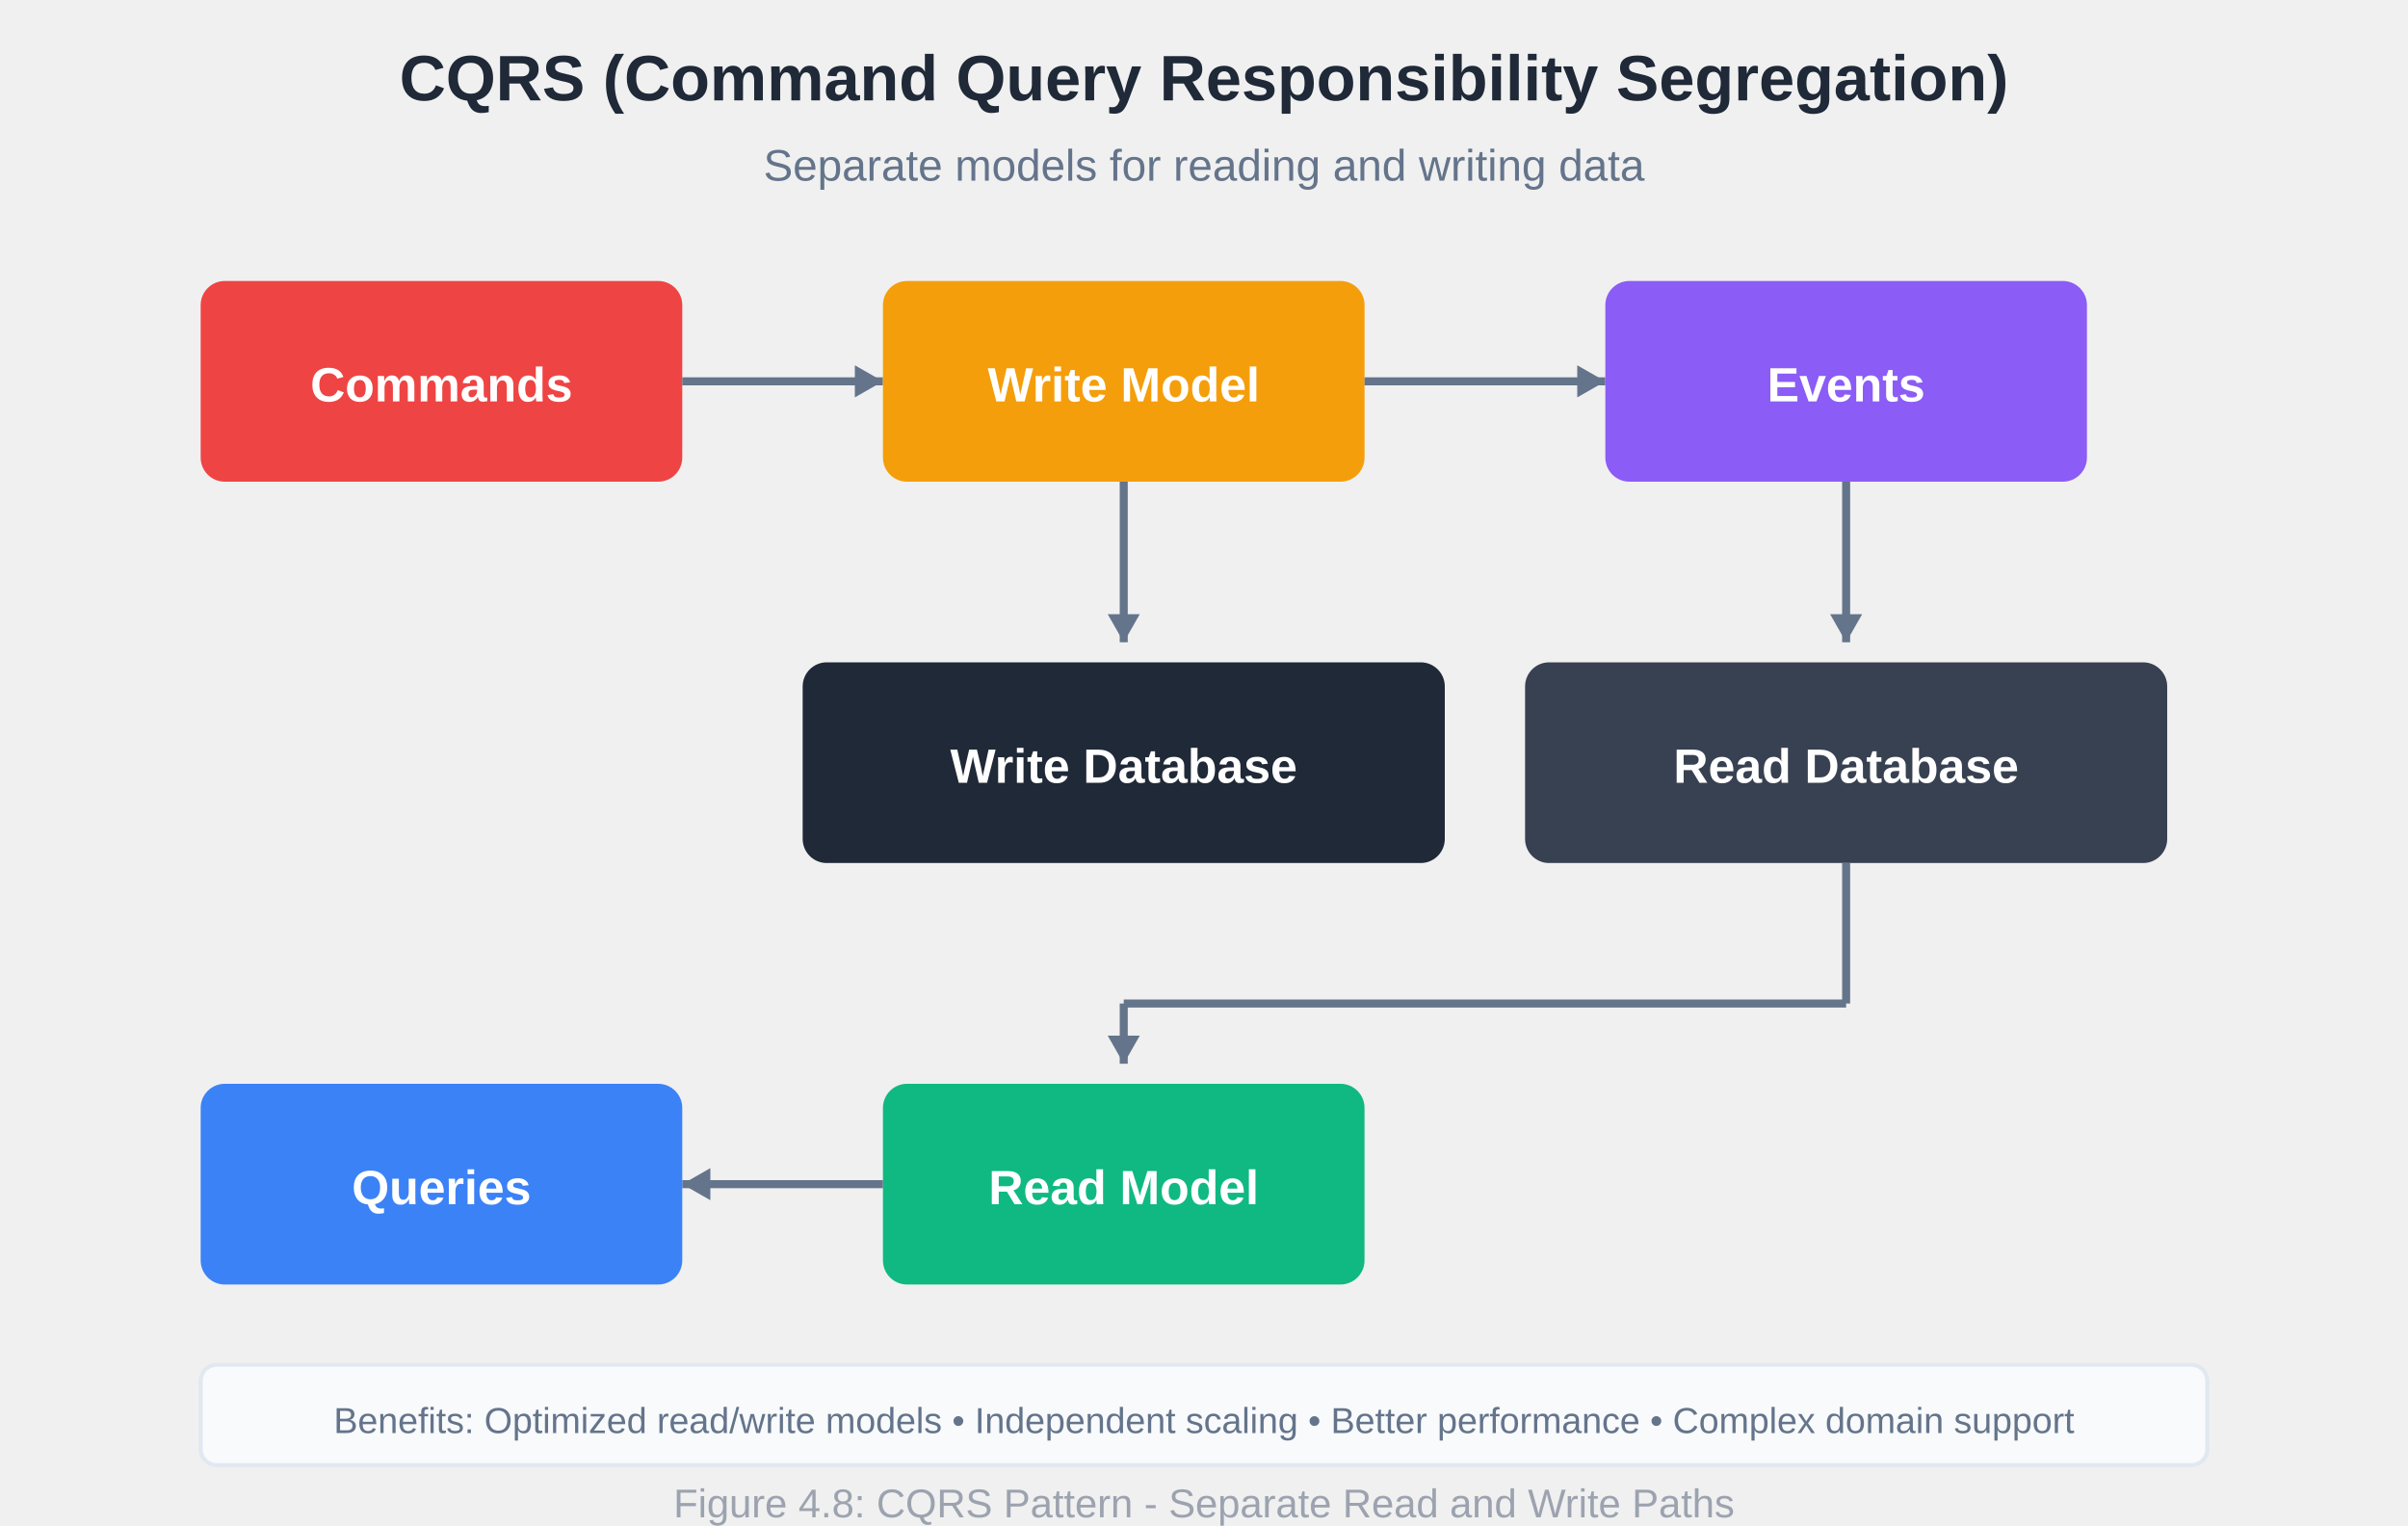
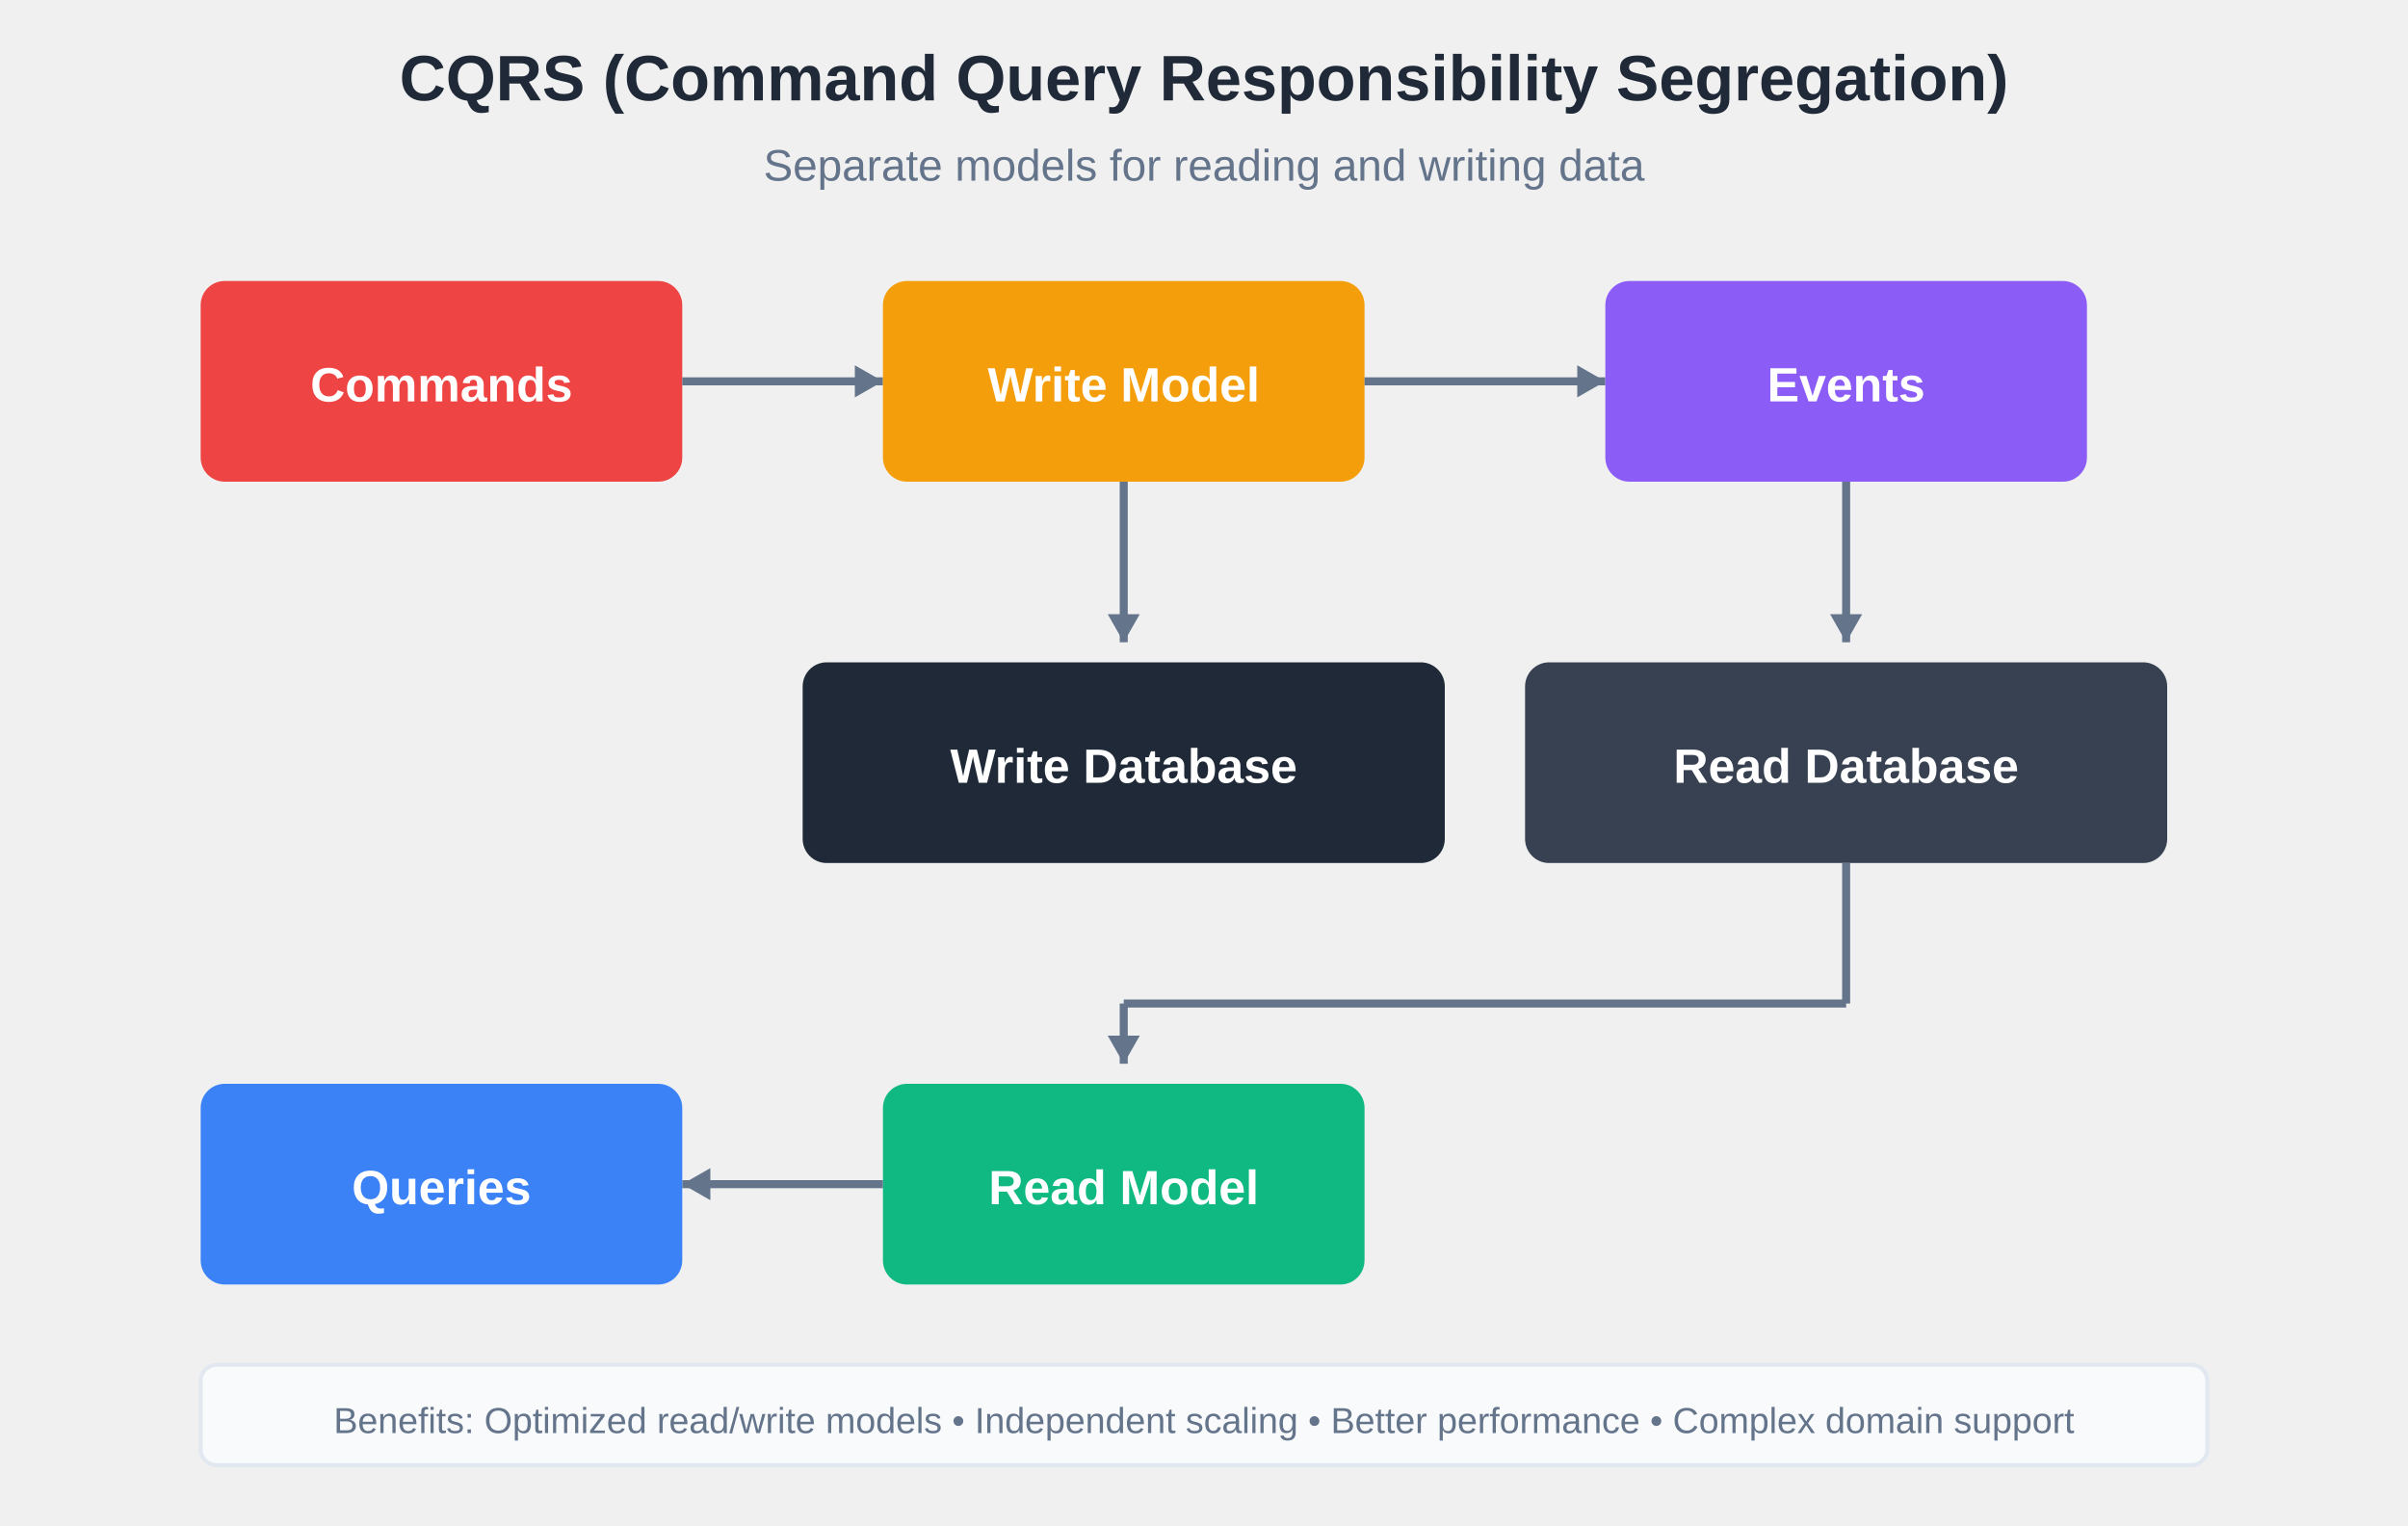
<svg xmlns="http://www.w3.org/2000/svg" viewBox="0 0 600 380" width="600" height="380">
  <text x="300" y="25" text-anchor="middle" font-family="Arial, sans-serif" font-size="16" font-weight="bold" fill="#1F2937">CQRS (Command Query Responsibility Segregation)</text>
  <text x="300" y="45" text-anchor="middle" font-family="Arial, sans-serif" font-size="11" fill="#64748B">Separate models for reading and writing data</text>
  <rect x="50" y="70" width="120" height="50" rx="6" fill="#EF4444" />
  <text x="110" y="100" text-anchor="middle" font-family="Arial, sans-serif" font-size="12" fill="white" font-weight="bold">Commands</text>
  <line x1="170" y1="95" x2="220" y2="95" stroke="#64748B" stroke-width="2" />
  <polygon points="220,95 213,91 213,99" fill="#64748B" />
  <rect x="220" y="70" width="120" height="50" rx="6" fill="#F59E0B" />
  <text x="280" y="100" text-anchor="middle" font-family="Arial, sans-serif" font-size="12" fill="white" font-weight="bold">Write Model</text>
  <line x1="340" y1="95" x2="400" y2="95" stroke="#64748B" stroke-width="2" />
  <polygon points="400,95 393,91 393,99" fill="#64748B" />
  <rect x="400" y="70" width="120" height="50" rx="6" fill="#8B5CF6" />
  <text x="460" y="100" text-anchor="middle" font-family="Arial, sans-serif" font-size="12" fill="white" font-weight="bold">Events</text>
  <line x1="280" y1="120" x2="280" y2="160" stroke="#64748B" stroke-width="2" />
  <polygon points="280,160 276,153 284,153" fill="#64748B" />
  <rect x="200" y="165" width="160" height="50" rx="6" fill="#1F2937" />
  <text x="280" y="195" text-anchor="middle" font-family="Arial, sans-serif" font-size="12" fill="white" font-weight="bold">Write Database</text>
  <line x1="460" y1="120" x2="460" y2="160" stroke="#64748B" stroke-width="2" />
  <polygon points="460,160 456,153 464,153" fill="#64748B" />
  <rect x="380" y="165" width="160" height="50" rx="6" fill="#374151" />
  <text x="460" y="195" text-anchor="middle" font-family="Arial, sans-serif" font-size="12" fill="white" font-weight="bold">Read Database</text>
  <line x1="460" y1="215" x2="460" y2="250" stroke="#64748B" stroke-width="2" />
  <line x1="460" y1="250" x2="280" y2="250" stroke="#64748B" stroke-width="2" />
  <line x1="280" y1="250" x2="280" y2="265" stroke="#64748B" stroke-width="2" />
  <polygon points="280,265 276,258 284,258" fill="#64748B" />
  <rect x="220" y="270" width="120" height="50" rx="6" fill="#10B981" />
  <text x="280" y="300" text-anchor="middle" font-family="Arial, sans-serif" font-size="12" fill="white" font-weight="bold">Read Model</text>
  <line x1="220" y1="295" x2="170" y2="295" stroke="#64748B" stroke-width="2" />
  <polygon points="170,295 177,291 177,299" fill="#64748B" />
  <rect x="50" y="270" width="120" height="50" rx="6" fill="#3B82F6" />
  <text x="110" y="300" text-anchor="middle" font-family="Arial, sans-serif" font-size="12" fill="white" font-weight="bold">Queries</text>
  <rect x="50" y="340" width="500" height="25" rx="4" fill="#F8FAFC" stroke="#E2E8F0" stroke-width="1" />
  <text x="300" y="357" text-anchor="middle" font-family="Arial, sans-serif" font-size="9" fill="#64748B">Benefits: Optimized read/write models • Independent scaling • Better performance • Complex domain support</text>
-   <text x="300" y="378" text-anchor="middle" font-family="Arial, sans-serif" font-size="10" fill="#9CA3AF">Figure 4.8: CQRS Pattern - Separate Read and Write Paths</text>
</svg>
